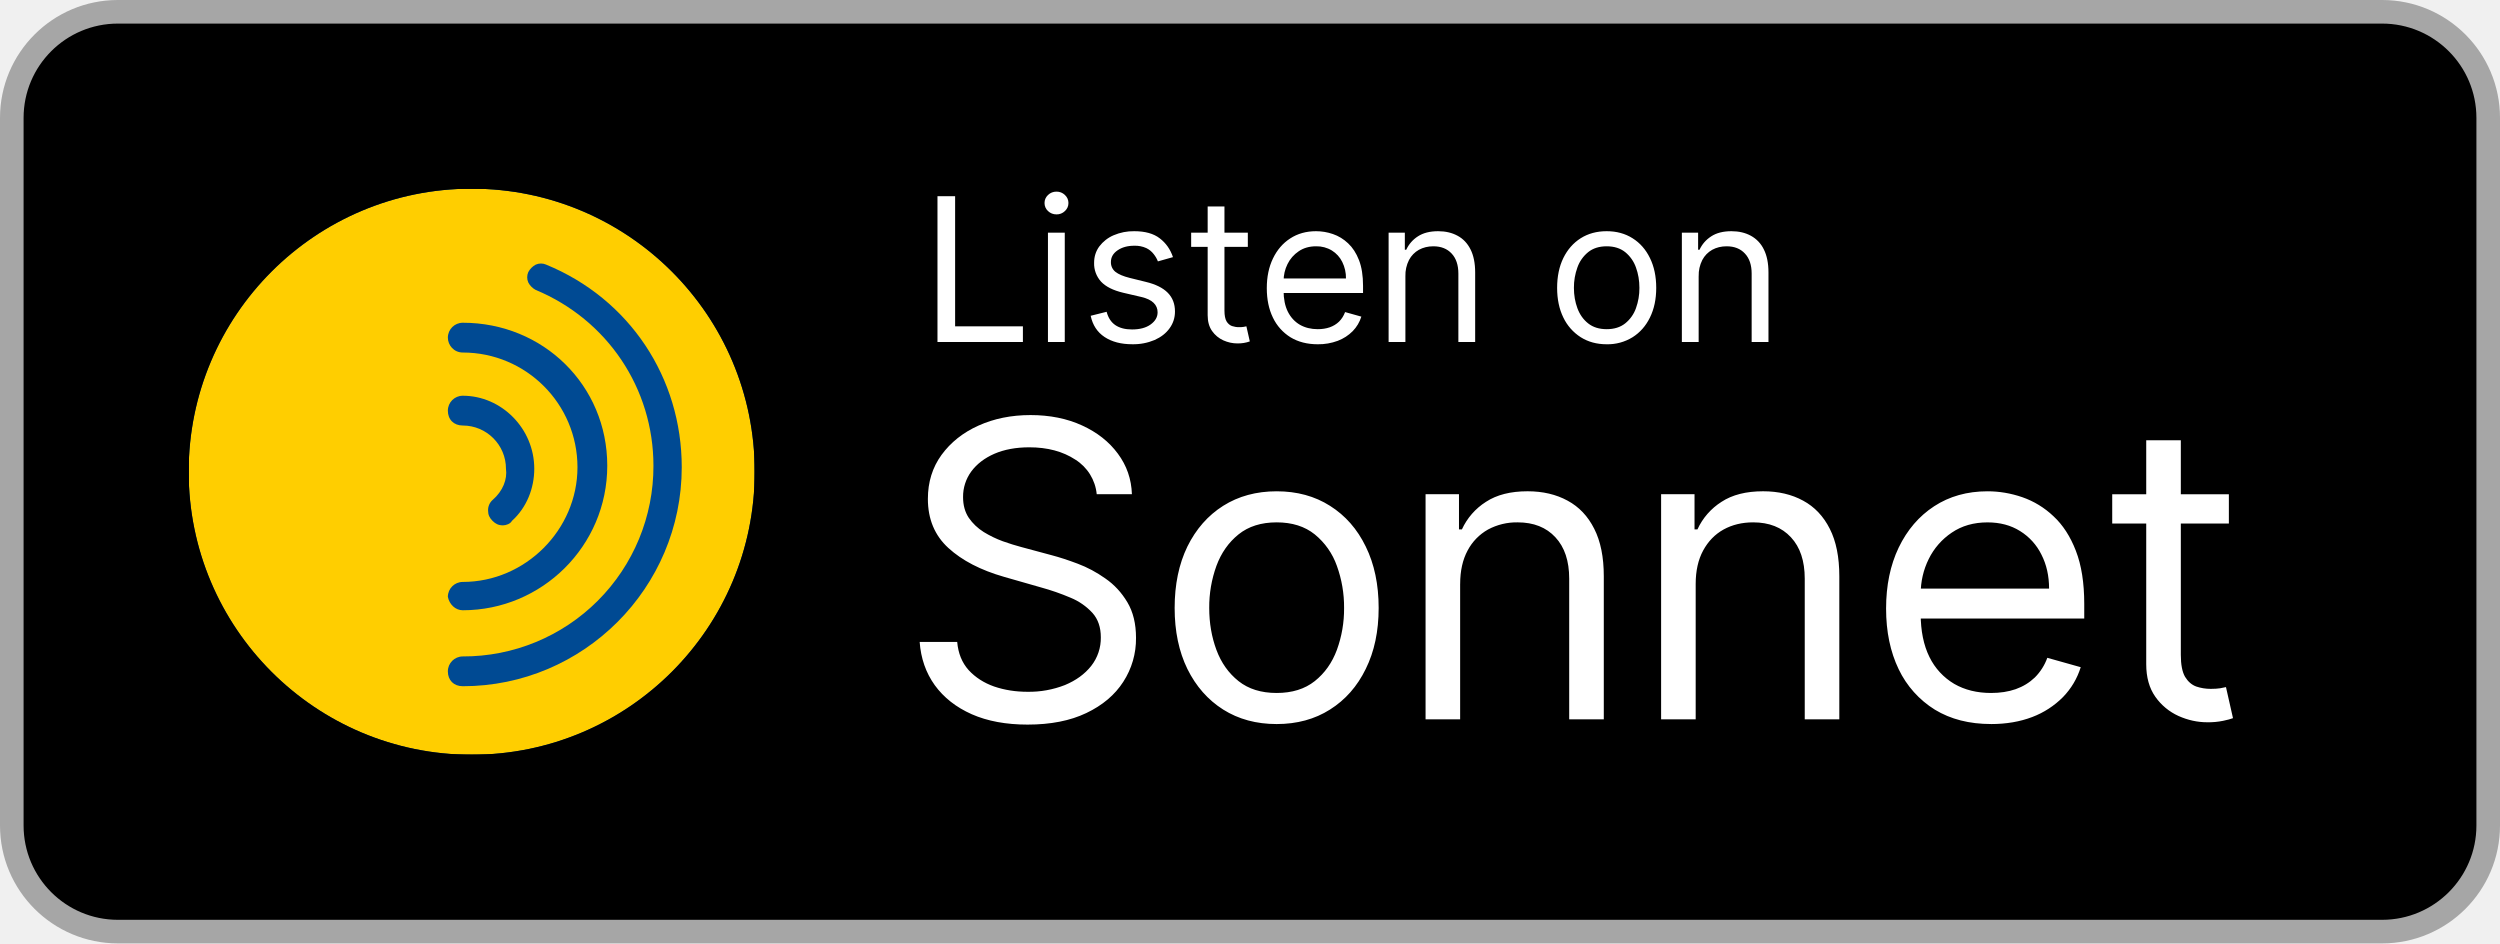
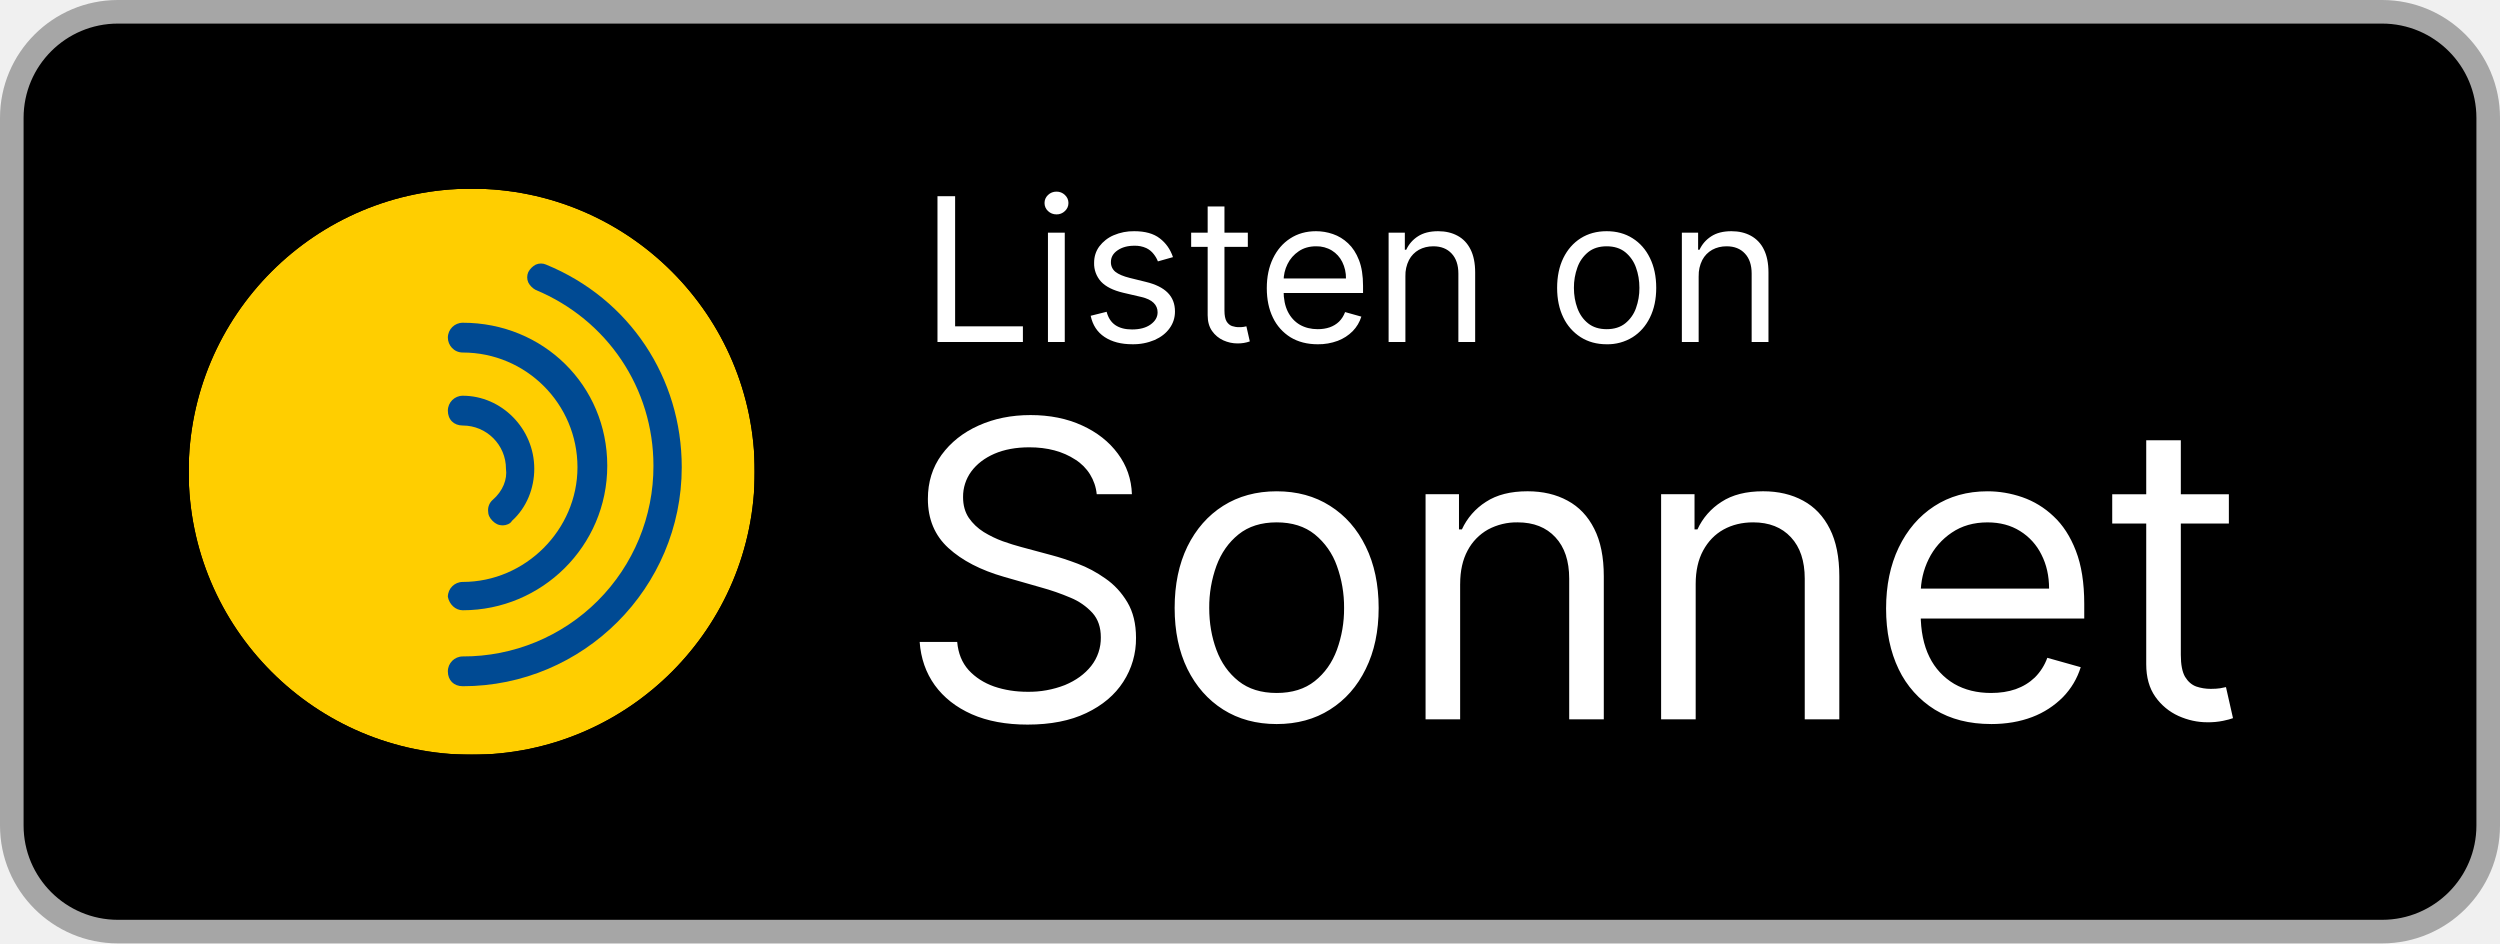
<svg xmlns="http://www.w3.org/2000/svg" width="106" height="40" fill="none" viewBox="0 0 106 40">
  <defs>
    <clipPath id="a">
      <path fill="#fff" d="M8 8h24v24H8z" />
    </clipPath>
  </defs>
  <rect width="105" height="39" x=".5" y=".5" fill="#000" rx="4.5" />
  <rect width="105" height="39" x=".5" y=".5" stroke="#A6A6A6" rx="4.5" />
  <g clip-path="url(#a)">
    <mask id="b" width="24" height="24" x="8" y="8" maskUnits="userSpaceOnUse" style="mask-type:alpha">
      <circle cx="20" cy="20" r="12" fill="#000" />
    </mask>
    <g mask="url(#b)">
-       <path fill="#004A93" d="M4.84 4.84h30.32v30.32H4.84z" />
-       <path fill="#FFCE00" d="M20 32.002c6.628 0 12-5.374 12-12.002.001-6.628-5.372-12-12-12-6.628-.001-12.002 5.372-12.002 12S13.372 32.002 20 32.002Z" />
+       <path fill="#FFCE00" d="M20 32.002c6.628 0 12.002-5.374 12.002-12.002 0-6.628-5.374-12-12.002-12-6.628-.001-12 5.372-12 12s5.373 12.002 12.001 12.002Z" />
      <path fill="#004A93" d="M23.158 11.22a.54.54 0 0 0-.442 0 .761.761 0 0 0-.316.316.54.54 0 0 0 0 .442c.063.127.19.253.316.316 3.032 1.263 4.99 4.169 4.99 7.454a8.06 8.06 0 0 1-8.085 8.085.633.633 0 0 0-.632.632c0 .379.253.631.632.631 5.116 0 9.285-4.169 9.285-9.285 0-3.79-2.21-7.138-5.748-8.59Z" />
-       <path fill="#004A93" d="M19.62 25.875c3.349 0 6.128-2.716 6.128-6.128 0-3.41-2.716-6.063-6.127-6.063a.633.633 0 0 0-.632.631c0 .316.253.632.632.632a4.866 4.866 0 0 1 4.864 4.864c0 2.653-2.211 4.863-4.864 4.863a.633.633 0 0 0-.632.632c.063.316.316.569.632.569Z" />
+       <path fill="#004A93" d="M19.62 25.875c3.349 0 6.128-2.716 6.128-6.127 0-3.411-2.716-6.064-6.127-6.064a.633.633 0 0 0-.632.631c0 .316.253.632.632.632a4.866 4.866 0 0 1 4.864 4.864c0 2.653-2.211 4.863-4.864 4.863a.633.633 0 0 0-.632.632c.063.316.316.569.632.569Z" />
      <path fill="#004A93" d="M20.884 21.2a.574.574 0 0 0-.19.443c0 .19.064.315.19.442.127.126.253.19.442.19.127 0 .316-.064.38-.19.631-.569.947-1.39.947-2.211 0-1.705-1.39-3.095-3.032-3.095a.633.633 0 0 0-.632.631c0 .38.253.632.632.632 1.01 0 1.832.821 1.832 1.832.063.442-.127.947-.569 1.326Z" />
    </g>
  </g>
  <path fill="#fff" d="M39.749 14.5V8.318h.748v5.518h2.874v.664h-3.622Zm4.684 0V9.864h.713V14.5h-.713Zm.362-5.41a.506.506 0 0 1-.359-.141.456.456 0 0 1-.148-.341c0-.133.05-.247.148-.341.1-.095.22-.142.36-.142.138 0 .257.047.356.142.1.094.15.208.15.341 0 .133-.05.246-.15.341a.496.496 0 0 1-.357.142Zm4.94 1.812-.64.181c-.04-.107-.1-.21-.179-.31a.865.865 0 0 0-.313-.254 1.14 1.14 0 0 0-.51-.1c-.284 0-.52.065-.71.196-.187.129-.28.293-.28.492a.51.51 0 0 0 .192.42c.13.102.33.188.604.256l.688.17c.415.1.724.254.927.461.203.206.305.47.305.794 0 .266-.077.503-.23.713-.15.209-.362.374-.633.495a2.33 2.33 0 0 1-.948.18c-.473 0-.864-.102-1.174-.307-.31-.205-.506-.505-.589-.9l.676-.169c.065.25.186.437.365.562.182.124.418.187.71.187.332 0 .595-.07.79-.211.198-.143.296-.314.296-.514a.54.54 0 0 0-.169-.404c-.112-.11-.285-.193-.519-.248l-.773-.18c-.424-.101-.736-.257-.935-.469a1.133 1.133 0 0 1-.296-.8c0-.261.073-.493.22-.694a1.5 1.5 0 0 1 .607-.474 2.13 2.13 0 0 1 .875-.172c.46 0 .82.1 1.081.302.264.201.45.467.561.797Zm3.173-1.038v.603h-2.403v-.603h2.403Zm-1.703-1.111h.712v4.419c0 .201.03.352.088.453.06.098.137.165.23.199a.92.92 0 0 0 .298.048c.079 0 .143-.004.194-.012l.12-.024.145.64a1.491 1.491 0 0 1-.531.085c-.201 0-.399-.044-.592-.13a1.177 1.177 0 0 1-.477-.396c-.125-.177-.187-.4-.187-.67V8.753Zm4.668 5.844c-.447 0-.832-.099-1.156-.296a1.99 1.99 0 0 1-.745-.833c-.174-.358-.26-.775-.26-1.25s.086-.893.26-1.256c.175-.364.418-.648.73-.85.314-.206.68-.309 1.099-.309.241 0 .48.04.715.121.236.08.45.211.643.392.193.18.347.417.462.713.115.296.172.66.172 1.092v.302h-3.574v-.616h2.85a1.52 1.52 0 0 0-.157-.7 1.183 1.183 0 0 0-.441-.486 1.234 1.234 0 0 0-.67-.178c-.284 0-.53.07-.737.212a1.39 1.39 0 0 0-.474.543c-.11.223-.166.463-.166.718v.41c0 .35.06.648.181.891.123.242.293.426.51.553.218.124.47.187.758.187.187 0 .356-.027.507-.079.153-.054.285-.135.396-.241.11-.109.196-.244.256-.405l.689.193a1.526 1.526 0 0 1-.366.616 1.78 1.78 0 0 1-.634.41 2.35 2.35 0 0 1-.848.146Zm3.716-2.886V14.5h-.712V9.864h.688v.724h.06a1.33 1.33 0 0 1 .495-.567c.222-.145.507-.218.858-.218.313 0 .588.065.823.193.236.127.42.32.55.58.13.258.196.584.196.978V14.5h-.712v-2.898c0-.364-.095-.648-.284-.85-.19-.206-.449-.309-.779-.309-.227 0-.43.05-.61.148a1.058 1.058 0 0 0-.42.432 1.43 1.43 0 0 0-.153.688Zm8.534 2.886c-.419 0-.786-.1-1.102-.3a2.018 2.018 0 0 1-.736-.835c-.175-.358-.263-.777-.263-1.256 0-.483.088-.905.263-1.265.177-.36.422-.64.736-.839.316-.2.683-.299 1.102-.299.418 0 .785.1 1.099.3.316.198.561.478.736.838.177.36.266.782.266 1.265 0 .479-.089.898-.266 1.256-.175.358-.42.636-.736.836a2.01 2.01 0 0 1-1.1.299Zm0-.64c.318 0 .58-.082.785-.245a1.44 1.44 0 0 0 .456-.643 2.47 2.47 0 0 0 .147-.863c0-.31-.049-.599-.147-.866a1.46 1.46 0 0 0-.456-.65c-.206-.164-.467-.247-.785-.247s-.58.083-.785.248a1.46 1.46 0 0 0-.456.649 2.487 2.487 0 0 0-.148.866c0 .31.05.598.148.863.099.266.25.48.456.643.205.163.467.245.785.245Zm3.9-2.246V14.5h-.712V9.864H72v.724h.06c.11-.235.274-.424.496-.567.221-.145.507-.218.857-.218.314 0 .589.065.824.193a1.3 1.3 0 0 1 .55.58c.13.258.196.584.196.978V14.5h-.713v-2.898c0-.364-.094-.648-.284-.85-.189-.206-.448-.309-.778-.309-.228 0-.43.05-.61.148a1.059 1.059 0 0 0-.42.432 1.43 1.43 0 0 0-.154.688Zm-25.522 9.243a1.95 1.95 0 0 0-.907-1.466c-.53-.348-1.18-.522-1.951-.522-.564 0-1.057.091-1.48.273-.418.183-.745.433-.981.752a1.802 1.802 0 0 0-.348 1.088c0 .34.08.632.242.876.166.24.377.441.634.603.257.157.526.288.808.391.282.1.54.18.777.243l1.292.348c.332.087.7.207 1.106.36.41.154.802.363 1.175.628.377.26.688.597.932 1.007.245.41.367.913.367 1.51a3.35 3.35 0 0 1-.54 1.864c-.357.555-.88.997-1.567 1.324-.683.327-1.514.49-2.492.49-.911 0-1.7-.146-2.367-.44-.663-.295-1.185-.705-1.567-1.231-.377-.526-.59-1.137-.64-1.833h1.591c.042.48.203.878.485 1.193.286.31.646.543 1.081.696.44.15.912.224 1.417.224a4.17 4.17 0 0 0 1.585-.286c.468-.195.839-.464 1.112-.808a1.91 1.91 0 0 0 .41-1.218c0-.423-.118-.767-.354-1.032a2.6 2.6 0 0 0-.932-.646 9.782 9.782 0 0 0-1.25-.435l-1.565-.448c-.994-.285-1.782-.693-2.362-1.224-.58-.53-.87-1.224-.87-2.082 0-.712.193-1.334.578-1.864.39-.534.912-.949 1.566-1.243.66-.298 1.394-.447 2.207-.447.82 0 1.549.147 2.187.44.638.291 1.143.689 1.516 1.194.377.506.576 1.08.597 1.721H46.5ZM54.13 30.7c-.862 0-1.618-.205-2.268-.615-.647-.41-1.152-.984-1.517-1.722-.36-.737-.54-1.599-.54-2.585 0-.994.18-1.862.54-2.604.365-.741.87-1.317 1.517-1.727.65-.41 1.406-.616 2.268-.616.862 0 1.616.205 2.262.616.65.41 1.156.985 1.516 1.727.365.742.547 1.61.547 2.604 0 .986-.182 1.848-.547 2.585-.36.738-.866 1.312-1.516 1.722-.646.41-1.4.615-2.262.615Zm0-1.318c.654 0 1.193-.167 1.616-.503.422-.336.735-.777.938-1.324a5.063 5.063 0 0 0 .305-1.777 5.12 5.12 0 0 0-.305-1.784 3.006 3.006 0 0 0-.938-1.336c-.423-.34-.962-.51-1.616-.51-.655 0-1.193.17-1.616.51-.422.34-.735.785-.938 1.336a5.12 5.12 0 0 0-.305 1.784c0 .638.102 1.23.305 1.777.203.547.516.988.938 1.324.423.336.961.503 1.616.503Zm7.78-4.623V30.5h-1.466v-9.546h1.417v1.492h.124a2.726 2.726 0 0 1 1.02-1.168c.455-.299 1.043-.448 1.764-.448.646 0 1.212.133 1.697.398.485.261.862.659 1.13 1.193.27.53.405 1.202.405 2.014V30.5h-1.467v-5.966c0-.75-.195-1.334-.584-1.752-.39-.423-.924-.634-1.603-.634a2.56 2.56 0 0 0-1.256.304 2.19 2.19 0 0 0-.864.889c-.21.39-.316.862-.316 1.417Zm9.987 0V30.5h-1.466v-9.546h1.417v1.492h.124a2.726 2.726 0 0 1 1.02-1.168c.455-.299 1.043-.448 1.764-.448.646 0 1.212.133 1.697.398.484.261.861.659 1.13 1.193.27.53.404 1.202.404 2.014V30.5h-1.466v-5.966c0-.75-.195-1.334-.584-1.752-.39-.423-.924-.634-1.604-.634-.468 0-.886.101-1.255.304-.365.203-.652.5-.864.889-.211.39-.317.862-.317 1.417Zm12.523 5.94c-.92 0-1.713-.202-2.38-.608a4.087 4.087 0 0 1-1.536-1.715c-.356-.738-.534-1.595-.534-2.573s.178-1.84.534-2.585c.361-.75.862-1.334 1.504-1.753.647-.422 1.4-.634 2.263-.634.497 0 .988.083 1.472.249a3.65 3.65 0 0 1 1.324.808c.398.368.715.857.95 1.466.237.61.355 1.36.355 2.25v.621h-7.358v-1.267h5.867c0-.539-.108-1.02-.324-1.442a2.435 2.435 0 0 0-.907-1c-.39-.245-.85-.367-1.38-.367-.584 0-1.09.145-1.516.435a2.862 2.862 0 0 0-.976 1.118c-.227.46-.341.953-.341 1.48v.845c0 .72.124 1.332.373 1.833a2.69 2.69 0 0 0 1.05 1.137c.447.257.967.385 1.56.385.385 0 .733-.053 1.044-.161.315-.112.586-.278.814-.497a2.26 2.26 0 0 0 .528-.833l1.417.398c-.15.48-.4.903-.752 1.267a3.67 3.67 0 0 1-1.305.846c-.518.198-1.1.298-1.746.298Zm10.084-9.744v1.243h-4.946v-1.242h4.946ZM91 18.668h1.467v9.098c0 .414.06.725.18.932.124.203.282.34.472.41.195.066.4.1.616.1.161 0 .294-.009.398-.025l.248-.05.298 1.317c-.1.038-.238.075-.416.112a3.062 3.062 0 0 1-.677.062c-.415 0-.82-.089-1.218-.267a2.42 2.42 0 0 1-.982-.814c-.257-.365-.386-.825-.386-1.38v-9.495Z" />
</svg>
